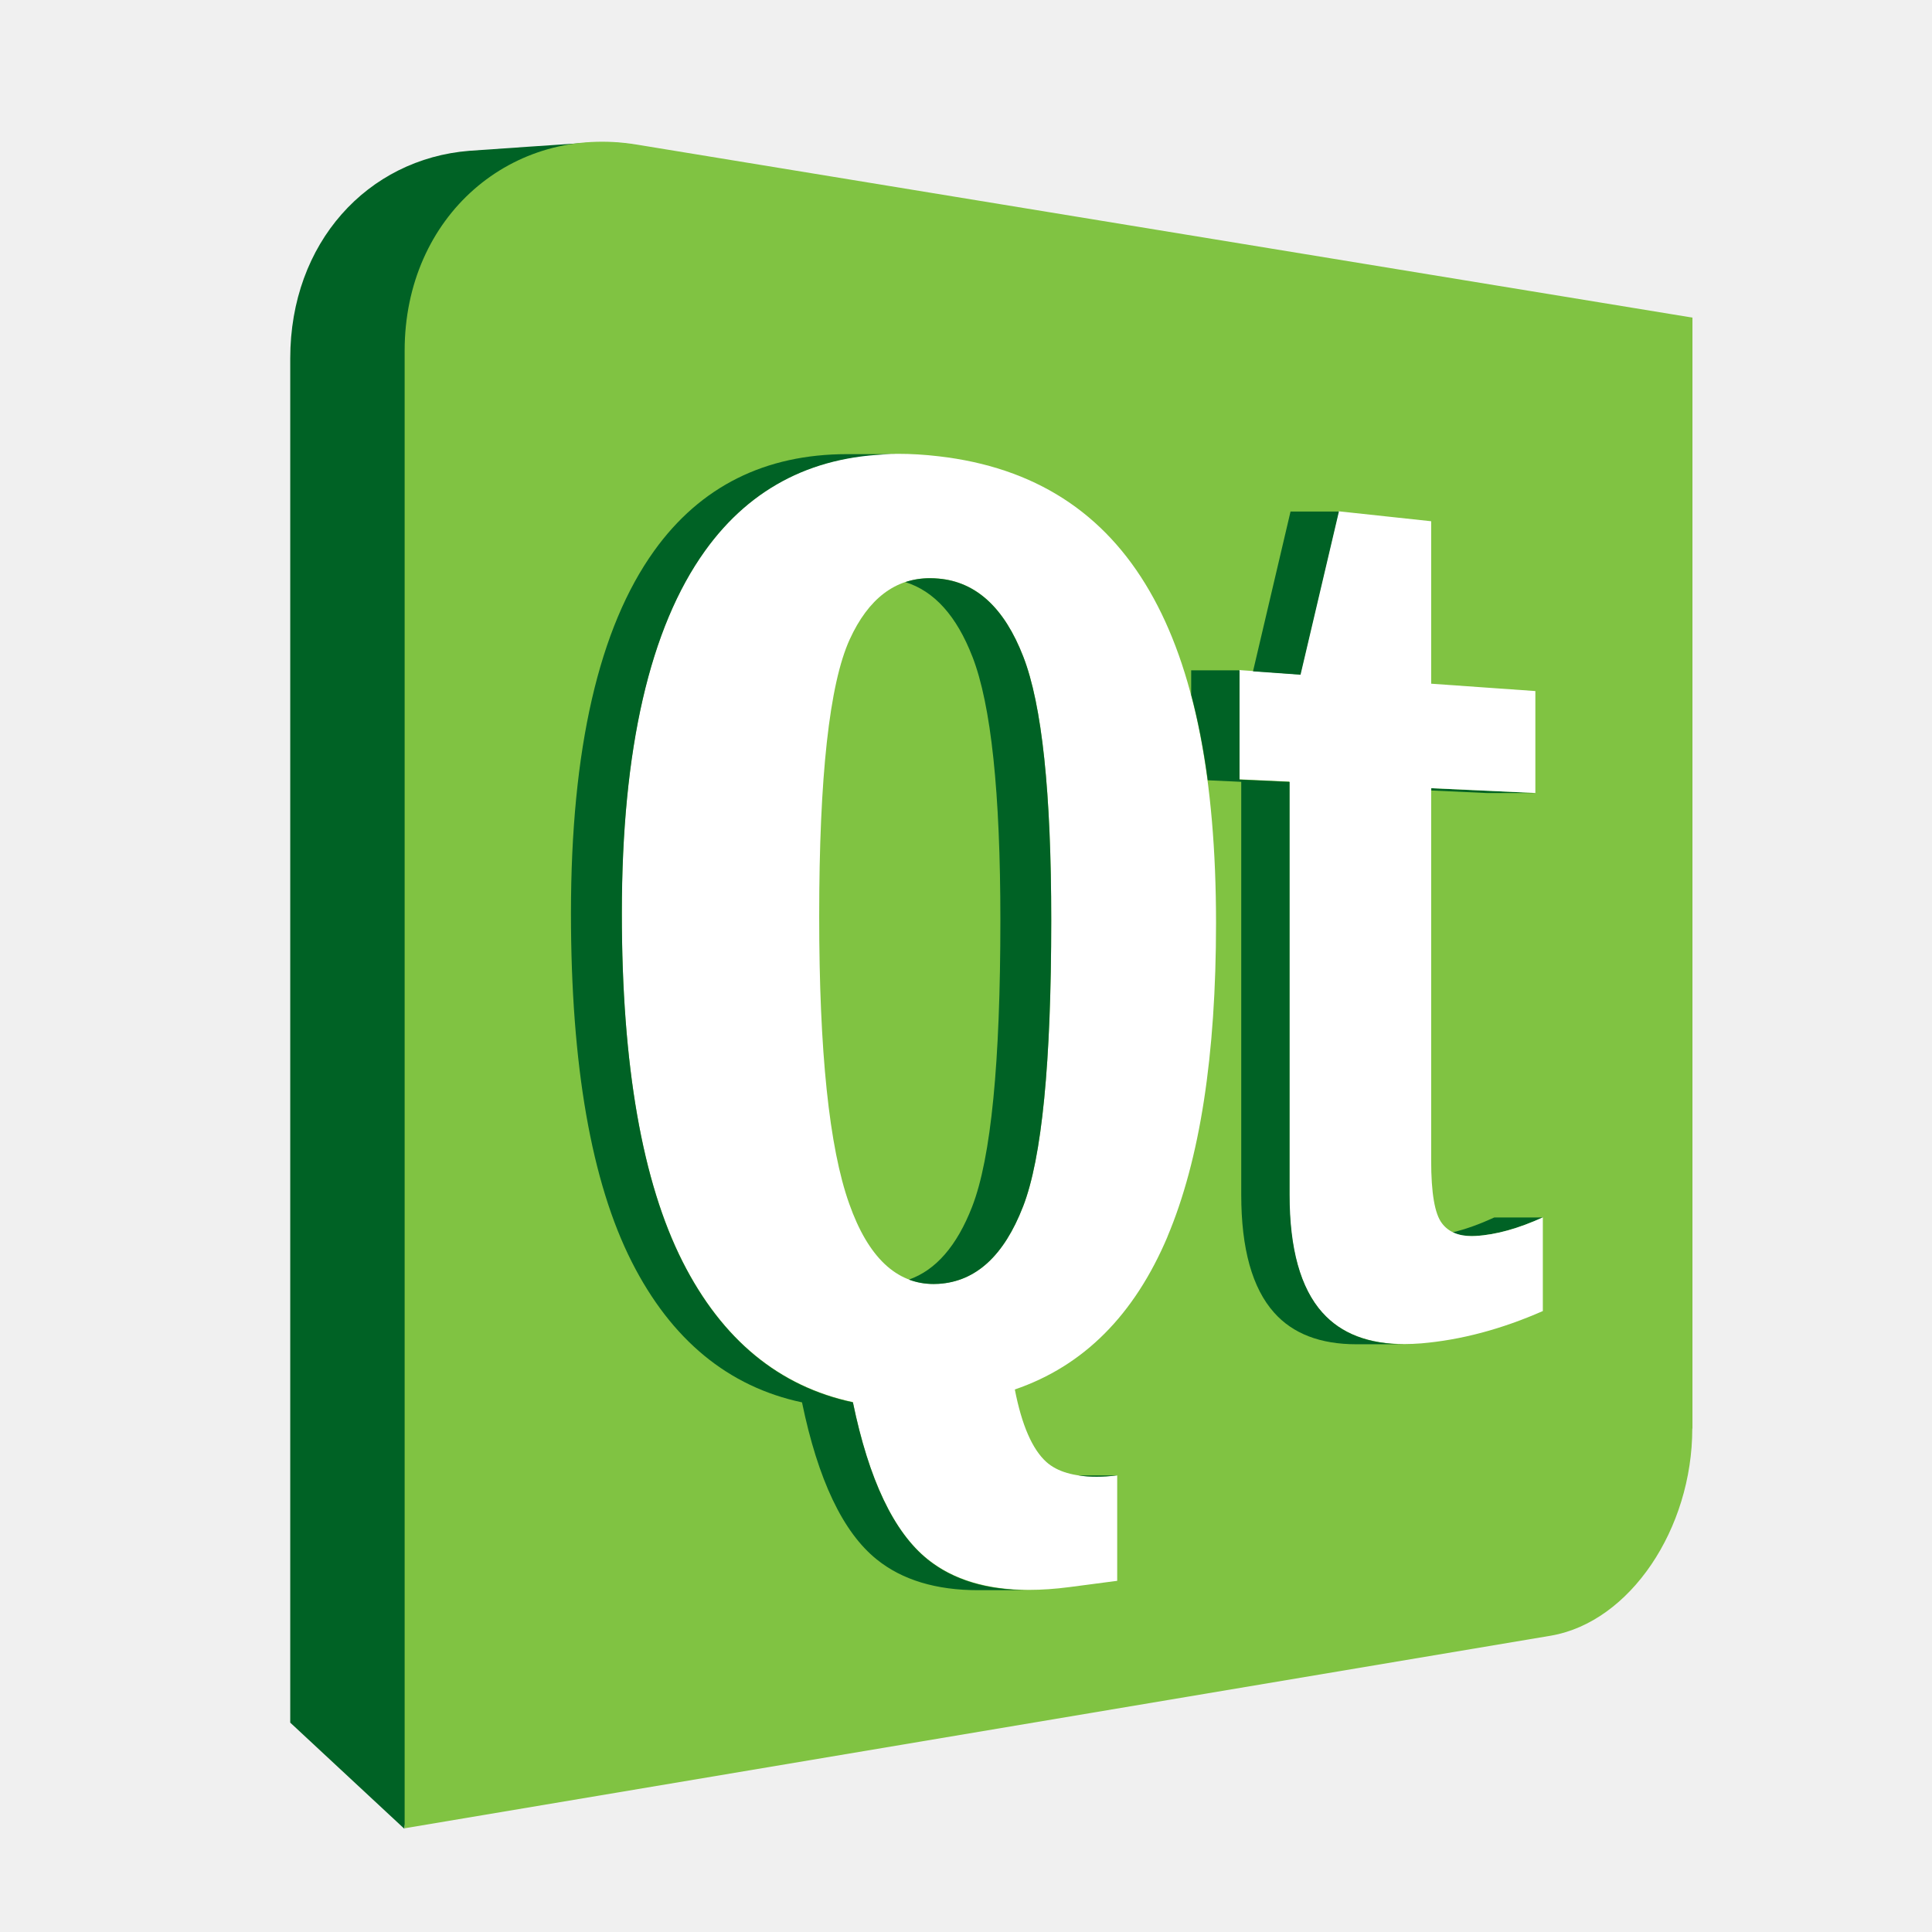
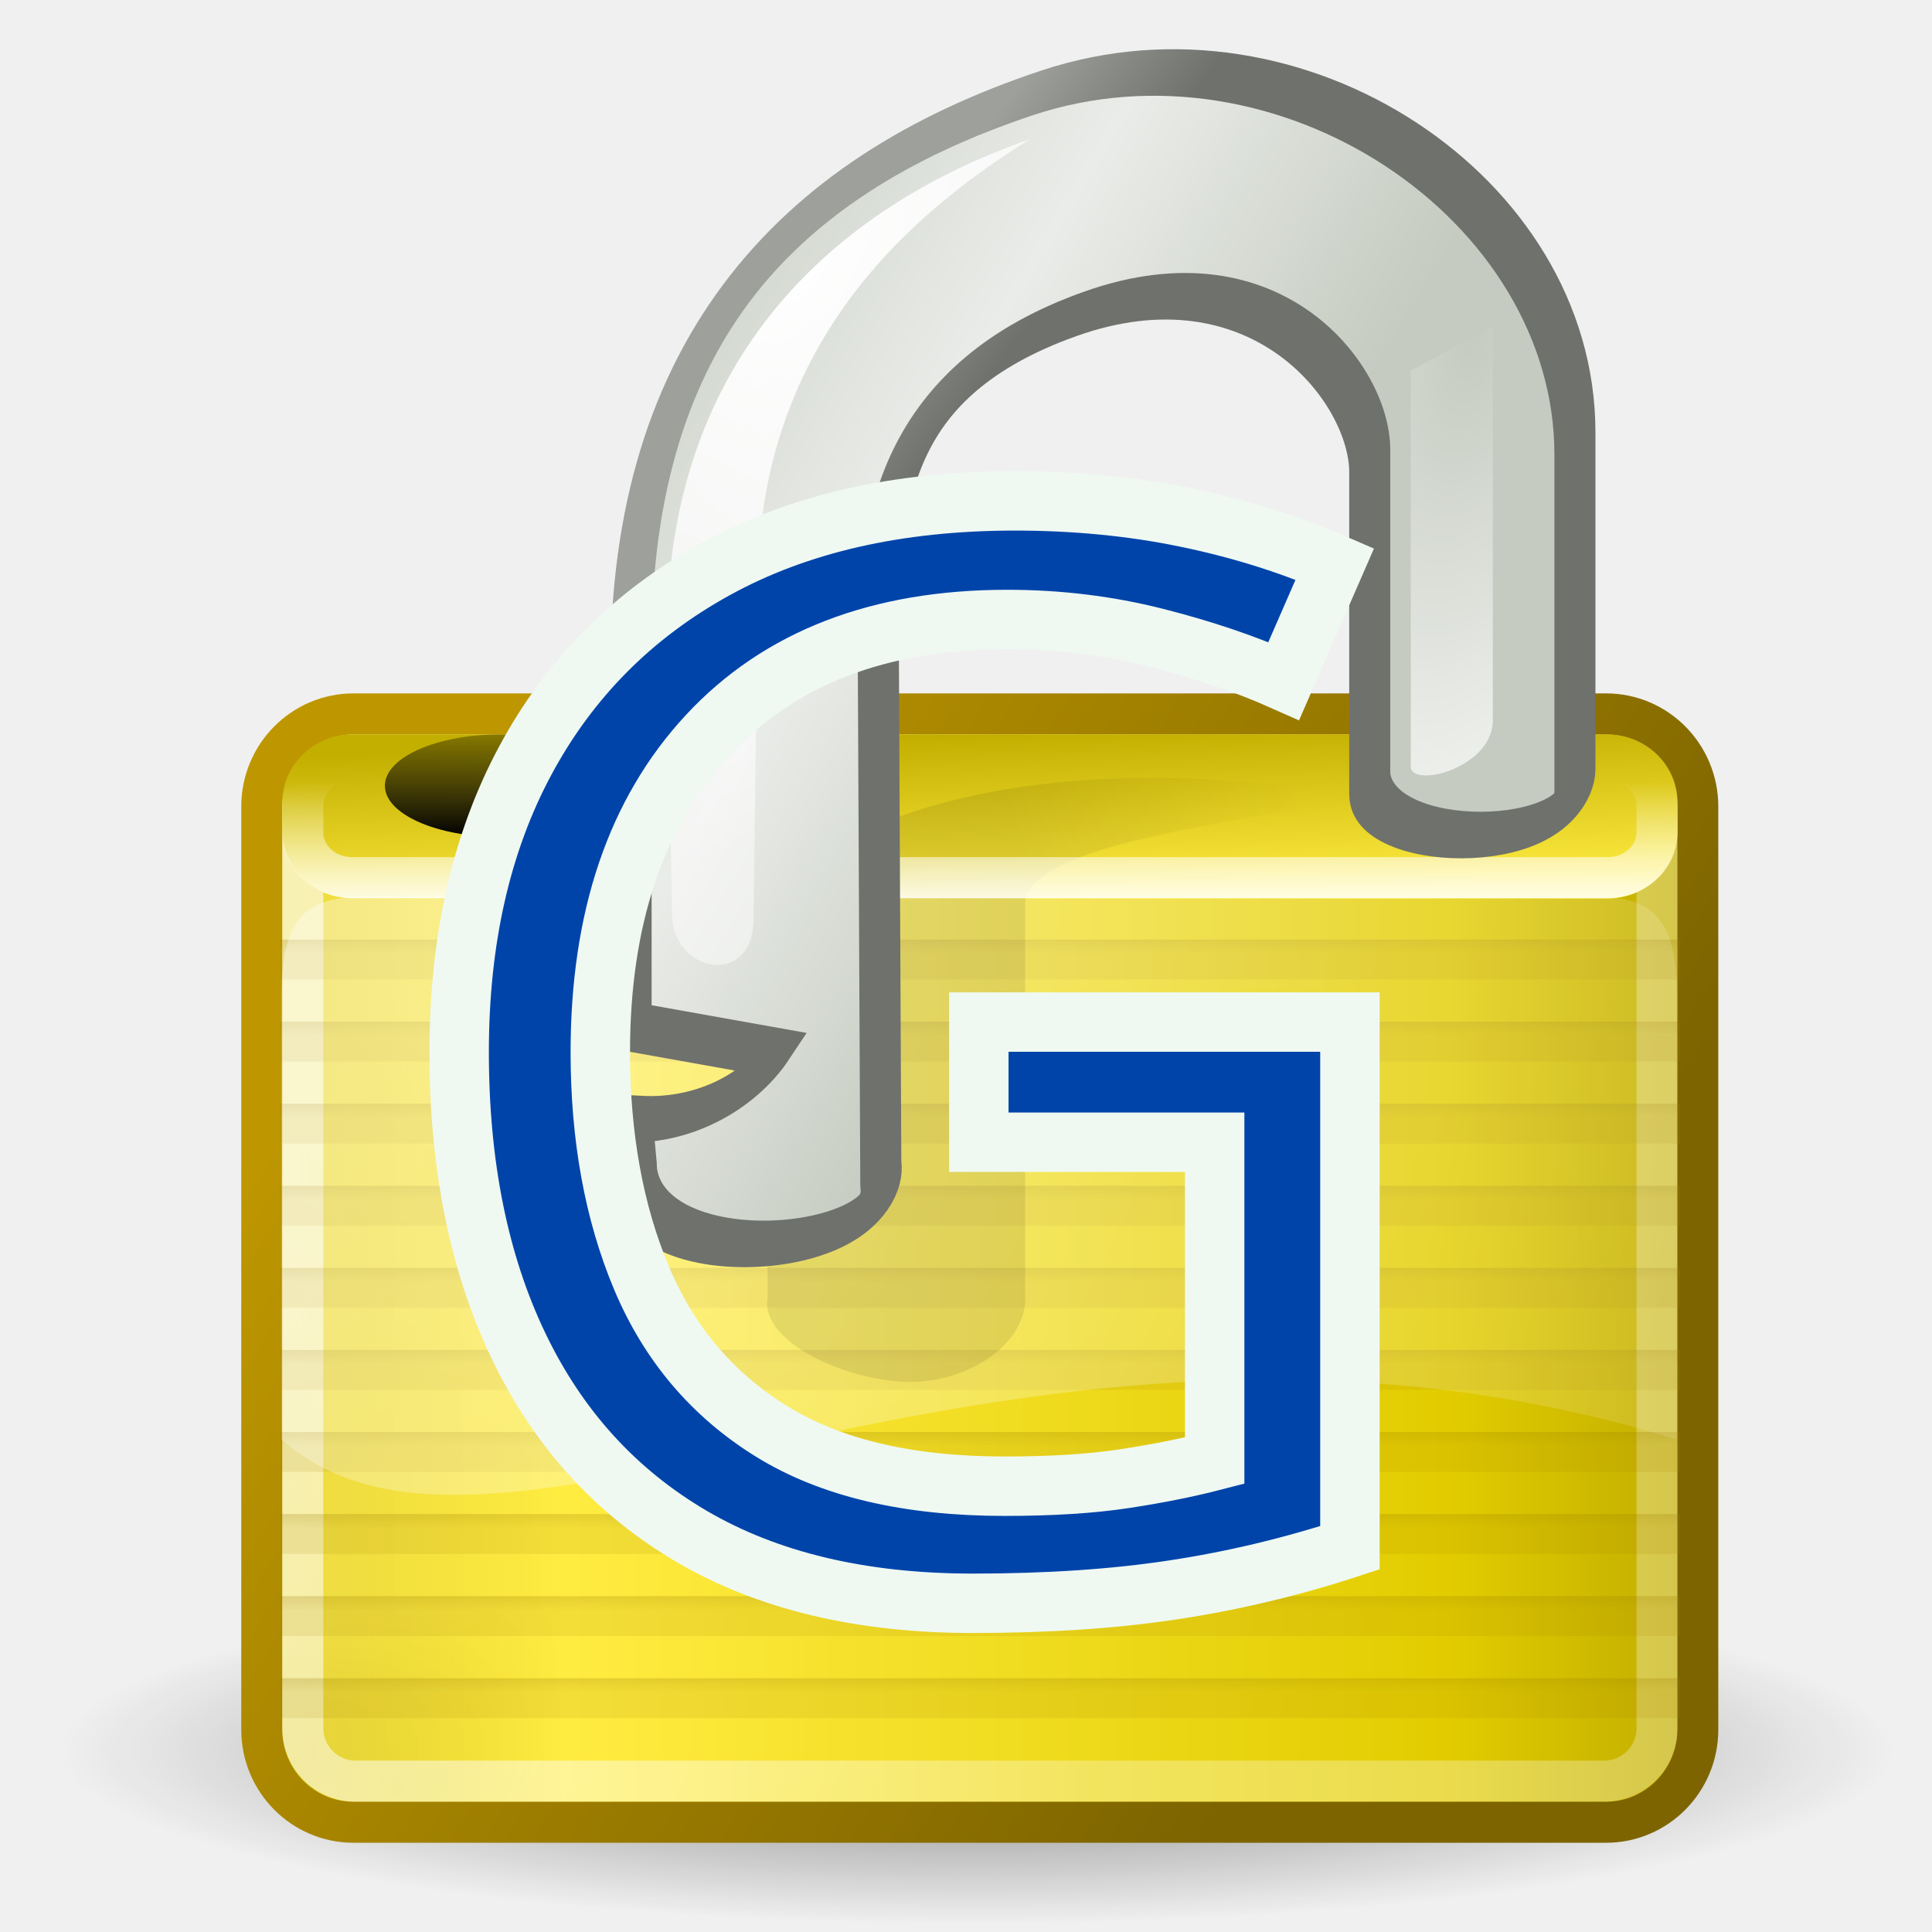
- <svg xmlns="http://www.w3.org/2000/svg" height="44px" version="1.1" viewBox="0 0 44 44" width="44px" x="0px" y="0px" id="svg2">
-   <defs id="defs16">
-     </defs>
-   <g transform="matrix(0.1830878,0,0,0.1830878,6.610095,3.23852)" id="g3">
-     <path d="M 43.09,0.359 C 40.94,0.004 38.84,-0.082 36.81,0.078 31.968,0.395 27.123,0.736 22.28,1.07 9.62,2.082 0,12.5 0,26.89 l 0,169.7 14.19,13.2 28.87,-209.42 0.03,-0.011 z" style="fill:#006225" id="path5" />
-     <path d="m 174.4,160 c 0,12.5 -7.75,24.07 -17.57,25.77 L 14.23,209.73 V 25.93 C 14.23,9.21 27.57,-2.27 43.12,0.3 l 131.3,21.52 v 138.2 z" style="fill:#80c342" id="path7" />
-     <path d="m 154.9,80.96 -12.96,-0.598 0,0.278 6.945,0.32 6.016,0 z" style="fill:#006225" id="path11" />
-     <path d="m 144.6,135.6 c 0.66,0.328 1.43,0.476 2.351,0.476 0.161,0 0.329,-0.004 0.497,-0.016 2.55,-0.148 5.32,-0.933 8.343,-2.308 h -6.015 c -1.821,0.832 -3.532,1.457 -5.176,1.848 z" style="fill:#006225" id="path13" />
-     <path id="path17" style="fill:#ffffff" d="m 91.15,132.4 c 2.351,-6.051 3.511,-17.91 3.511,-35.62 0,-15.89 -1.148,-26.82 -3.484,-32.81 -2.336,-6.027 -5.832,-9.281 -10.52,-9.691 -0.359,-0.031 -0.714,-0.051 -1.058,-0.051 -4.34,0 -7.68,2.535 -10.01,7.625 -2.52,5.543 -3.793,17.04 -3.793,34.44 0,16.82 1.238,28.75 3.734,35.75 2.356,6.672 5.879,9.976 10.5,9.976 0.207,0 0.41,-0.008 0.621,-0.019 4.633,-0.293 8.121,-3.496 10.49,-9.602 m 17.98,3.75 c -4.117,9.707 -10.39,16.06 -18.99,19 0.867,4.449 2.176,7.441 3.922,9.019 1.351,1.211 3.433,1.821 6.222,1.821 0.805,0 1.668,-0.055 2.59,-0.157 v 13.12 l -5.961,0.782 c -1.758,0.23 -3.426,0.343 -5.004,0.343 -5.218,0 -9.445,-1.265 -12.62,-3.824 -4.207,-3.379 -7.308,-9.894 -9.297,-19.54 -9.136,-1.945 -16.26,-7.754 -21.19,-17.5 -5.004,-9.902 -7.551,-24.39 -7.551,-43.34 0,-20.43 3.484,-35.51 10.34,-45.07 5.789,-8.07 13.86,-12.04 24.02,-12.04 1.629,0 3.309,0.102 5.043,0.305 11.95,1.375 20.62,7.016 26.26,16.79 5.535,9.562 8.254,23.27 8.254,41.26 0,16.48 -2,29.45 -6.043,39.02 z M 130.4,45.91 l 11.52,1.238 0,20.21 12.96,0.914 0,12.68 -12.96,-0.598 0,46.33 c 0,4.032 0.445,6.625 1.34,7.789 0.8,1.067 2.046,1.594 3.71,1.594 0.161,0 0.329,-0.004 0.497,-0.016 2.55,-0.148 5.32,-0.933 8.343,-2.308 v 11.65 c -5.136,2.258 -10.18,3.598 -15.12,4.02 -0.718,0.055 -1.41,0.086 -2.078,0.086 -4.48,0 -7.906,-1.301 -10.25,-3.934 -2.73,-3.051 -4.09,-7.949 -4.09,-14.67 V 79.535 L 118.046,79.25 V 65.66 l 7.586,0.547 4.773,-20.3 z" />
-     <path d="m 100.3,166 c 0.809,0 1.672,-0.055 2.59,-0.157 H 98.054 C 98.73,165.949 99.507,166 100.3,166 z" style="fill:#006225" id="path19" />
-     <path id="path21" style="fill:#006225" d="m 84.85,63.98 c 2.336,5.997 3.484,16.92 3.484,32.81 0,17.7 -1.16,29.57 -3.512,35.62 -1.894,4.879 -4.527,7.902 -7.863,9.07 0.965,0.368 1.992,0.551 3.078,0.551 0.207,0 0.41,-0.008 0.621,-0.019 4.633,-0.293 8.121,-3.496 10.49,-9.602 2.351,-6.051 3.511,-17.91 3.511,-35.62 0,-15.89 -1.148,-26.82 -3.484,-32.81 -2.336,-6.027 -5.832,-9.281 -10.52,-9.691 -0.359,-0.031 -0.714,-0.051 -1.058,-0.051 -1.09,0 -2.117,0.16 -3.082,0.481 h -0.004 c 3.601,1.121 6.379,4.215 8.336,9.261 z m -2.344,114.3 c -0.113,-0.05 -0.227,-0.105 -0.336,-0.16 -0.012,-0.004 -0.023,-0.012 -0.035,-0.015 -0.102,-0.051 -0.207,-0.106 -0.309,-0.157 -0.019,-0.011 -0.039,-0.019 -0.058,-0.031 -0.09,-0.051 -0.184,-0.098 -0.278,-0.148 -0.027,-0.016 -0.054,-0.036 -0.086,-0.051 -0.082,-0.043 -0.164,-0.09 -0.242,-0.137 -0.039,-0.023 -0.078,-0.047 -0.113,-0.07 -0.07,-0.039 -0.145,-0.082 -0.215,-0.125 -0.047,-0.031 -0.094,-0.059 -0.14,-0.09 -0.059,-0.039 -0.118,-0.074 -0.176,-0.113 -0.059,-0.039 -0.114,-0.075 -0.168,-0.114 -0.051,-0.031 -0.102,-0.066 -0.149,-0.097 -0.066,-0.047 -0.132,-0.094 -0.195,-0.137 -0.039,-0.027 -0.078,-0.055 -0.113,-0.082 -0.078,-0.055 -0.153,-0.113 -0.231,-0.172 -0.023,-0.016 -0.05,-0.035 -0.078,-0.055 -0.098,-0.078 -0.199,-0.156 -0.297,-0.234 -4.207,-3.379 -7.308,-9.894 -9.297,-19.54 -9.136,-1.945 -16.26,-7.754 -21.19,-17.5 -5.004,-9.902 -7.551,-24.39 -7.551,-43.34 0,-20.43 3.484,-35.51 10.34,-45.07 5.789,-8.07 13.86,-12.04 24.02,-12.04 h -6.351 c -10.15,0.008 -18.22,3.977 -24,12.04 -6.855,9.563 -10.34,24.64 -10.34,45.07 0,18.95 2.547,33.44 7.551,43.34 4.934,9.75 12.05,15.56 21.19,17.5 1.989,9.641 5.09,16.16 9.297,19.54 3.176,2.559 7.403,3.824 12.62,3.824 0.098,0 0.199,0 0.297,-0.004 h 5.539 c -3.406,-0.05 -6.383,-0.66 -8.906,-1.828 L 82.498,178.28 z M 128.4,145.6 c -2.73,-3.051 -4.09,-7.949 -4.09,-14.67 V 79.57 l -6.226,-0.285 v -13.59 h -6.016 v 3.035 c 0.871,3.273 1.555,6.82 2.063,10.64 l 4.164,0.192 v 51.36 c 0,6.723 1.367,11.62 4.09,14.67 2.343,2.633 5.765,3.934 10.25,3.934 h 6.015 c -4.48,0 -7.906,-1.301 -10.25,-3.934 z m 2.043,-99.66 -6.016,0 -4.668,19.88 5.911,0.422 4.773,-20.3 z" />
+ <svg xmlns="http://www.w3.org/2000/svg" xmlns:xlink="http://www.w3.org/1999/xlink" width="256" height="256" id="svg1381" version="1.1">
+   <defs id="defs1383">
+     <linearGradient id="linearGradient2983">
+       <stop style="stop-color:#000000;stop-opacity:1;" offset="0" id="stop2985" />
+       <stop style="stop-color:#000000;stop-opacity:0;" offset="1" id="stop2987" />
+     </linearGradient>
+     <linearGradient id="linearGradient2901">
+       <stop style="stop-color:#000000;stop-opacity:1;" offset="0" id="stop2903" />
+       <stop style="stop-color:#000000;stop-opacity:0;" offset="1" id="stop2905" />
+     </linearGradient>
+     <linearGradient id="linearGradient7613">
+       <stop style="stop-color:#ffffff;stop-opacity:0;" offset="0" id="stop7615" />
+       <stop style="stop-color:#ffffff;stop-opacity:1;" offset="1" id="stop7617" />
+     </linearGradient>
+     <linearGradient id="linearGradient7601">
+       <stop style="stop-color:#ffffff;stop-opacity:1;" offset="0" id="stop7603" />
+       <stop style="stop-color:#ffffff;stop-opacity:0;" offset="1" id="stop7605" />
+     </linearGradient>
+     <linearGradient id="linearGradient5820">
+       <stop id="stop6704" offset="0" style="stop-color:#000000;stop-opacity:0;" />
+       <stop style="stop-color:#000000;stop-opacity:0;" offset="0.608" id="stop6706" />
+       <stop style="stop-color:#000000;stop-opacity:1;" offset="1" id="stop5824" />
+     </linearGradient>
+     <linearGradient id="linearGradient4135">
+       <stop style="stop-color:#896d00;stop-opacity:1;" offset="0" id="stop4137" />
+       <stop style="stop-color:#a18000;stop-opacity:0;" offset="1" id="stop4139" />
+     </linearGradient>
+     <linearGradient id="linearGradient3505">
+       <stop style="stop-color:#ffec41;stop-opacity:1;" offset="0" id="stop3509" />
+       <stop id="stop3513" offset="1" style="stop-color:#c3af00;stop-opacity:1;" />
+     </linearGradient>
+     <linearGradient y2="6.04" x2="16.198" y1="9.664" x1="19.251" gradientTransform="translate(0,-1.926279)" gradientUnits="userSpaceOnUse" id="linearGradient1394" xlink:href="#linearGradient11335" />
+     <linearGradient y2="17.47" x2="27.192" y1="2.914" x1="10.651" gradientTransform="translate(0,-1.926279)" gradientUnits="userSpaceOnUse" id="linearGradient1392" xlink:href="#linearGradient10591" />
+     <linearGradient y2="26.025" x2="27.824" y1="22.739" x1="27.812" gradientTransform="matrix(1.230769,0,0,0.32409,-5.538462,32.89774)" gradientUnits="userSpaceOnUse" id="linearGradient2324" xlink:href="#linearGradient5741" />
+     <linearGradient y2="26.025" x2="27.824" y1="22.739" x1="27.812" gradientTransform="matrix(1.230769,0,0,0.32409,-5.538462,30.89774)" gradientUnits="userSpaceOnUse" id="linearGradient2322" xlink:href="#linearGradient5741" />
+     <linearGradient y2="26.025" x2="27.824" y1="22.739" x1="27.812" gradientTransform="matrix(1.230769,0,0,0.32409,-5.538462,28.89774)" gradientUnits="userSpaceOnUse" id="linearGradient2320" xlink:href="#linearGradient5741" />
+     <linearGradient y2="26.025" x2="27.824" y1="22.739" x1="27.812" gradientTransform="matrix(1.230769,0,0,0.32409,-5.538462,26.89774)" gradientUnits="userSpaceOnUse" id="linearGradient2318" xlink:href="#linearGradient5741" />
+     <linearGradient y2="26.025" x2="27.824" y1="22.739" x1="27.812" gradientTransform="matrix(1.230769,0,0,0.32409,-5.538462,24.89774)" gradientUnits="userSpaceOnUse" id="linearGradient2316" xlink:href="#linearGradient5741" />
+     <linearGradient y2="26.025" x2="27.824" y1="22.739" x1="27.812" gradientTransform="matrix(1.230769,0,0,0.32409,-5.538462,22.89774)" gradientUnits="userSpaceOnUse" id="linearGradient2314" xlink:href="#linearGradient5741" />
+     <linearGradient y2="26.025" x2="27.824" y1="22.739" x1="27.812" gradientTransform="matrix(1.230769,0,0,0.32409,-5.538462,20.89774)" gradientUnits="userSpaceOnUse" id="linearGradient2312" xlink:href="#linearGradient5741" />
+     <linearGradient y2="26.025" x2="27.824" y1="22.739" x1="27.812" gradientTransform="matrix(1.230769,0,0,0.32409,-5.538462,18.89774)" gradientUnits="userSpaceOnUse" id="linearGradient2310" xlink:href="#linearGradient5741" />
+     <linearGradient y2="26.025" x2="27.824" y1="22.739" x1="27.812" gradientTransform="matrix(1.230769,0,0,0.32409,-5.538462,16.89774)" gradientUnits="userSpaceOnUse" id="linearGradient2308" xlink:href="#linearGradient5741" />
+     <linearGradient y2="26.025" x2="27.824" y1="22.739" x1="27.812" gradientTransform="matrix(1.230769,0,0,0.32409,-5.538462,14.89774)" gradientUnits="userSpaceOnUse" id="linearGradient2306" xlink:href="#linearGradient5741" />
+     <linearGradient id="linearGradient9845">
+       <stop id="stop9847" offset="0" style="stop-color:#ffffff;stop-opacity:1;" />
+       <stop id="stop9849" offset="1" style="stop-color:#ffffff;stop-opacity:0.495;" />
+     </linearGradient>
+     <linearGradient id="linearGradient10591">
+       <stop id="stop10593" offset="0" style="stop-color:#cad0c6;stop-opacity:1;" />
+       <stop style="stop-color:#eaece9;stop-opacity:1;" offset="0.5" id="stop10599" />
+       <stop id="stop10595" offset="1" style="stop-color:#c5cbc0;stop-opacity:1;" />
+     </linearGradient>
+     <linearGradient id="linearGradient11327">
+       <stop id="stop11329" offset="0" style="stop-color:#7d6400;stop-opacity:1;" />
+       <stop id="stop11331" offset="1" style="stop-color:#be9700;stop-opacity:1;" />
+     </linearGradient>
+     <linearGradient id="linearGradient11335">
+       <stop id="stop11337" offset="0" style="stop-color:#6f716d;stop-opacity:1;" />
+       <stop id="stop11339" offset="1" style="stop-color:#9ea09c;stop-opacity:1;" />
+     </linearGradient>
+     <linearGradient id="linearGradient12071">
+       <stop id="stop12073" offset="0" style="stop-color:#ffffff;stop-opacity:1;" />
+       <stop id="stop12075" offset="1" style="stop-color:#ffffff;stop-opacity:0;" />
+     </linearGradient>
+     <linearGradient id="linearGradient5741">
+       <stop id="stop5743" offset="0" style="stop-color:#896d00;stop-opacity:1;" />
+       <stop id="stop5745" offset="1" style="stop-color:#a18000;stop-opacity:0.268;" />
+     </linearGradient>
+     <linearGradient id="linearGradient2092">
+       <stop style="stop-color:#ead200;stop-opacity:0.713;" offset="0" id="stop2094" />
+       <stop id="stop2098" offset="0.21" style="stop-color:#ffec41;stop-opacity:1;" />
+       <stop style="stop-color:#e2cc00;stop-opacity:1;" offset="0.84" id="stop2293" />
+       <stop style="stop-color:#c3af00;stop-opacity:1;" offset="1" id="stop2100" />
+     </linearGradient>
+     <radialGradient gradientUnits="userSpaceOnUse" gradientTransform="matrix(1,0,0,0.651376,0,10.75754)" r="15.571" fy="30.857" fx="22.571" cy="30.857" cx="22.571" id="radialGradient3564" xlink:href="#linearGradient3558" />
+     <linearGradient id="linearGradient3558">
+       <stop id="stop3560" offset="0" style="stop-color:#000000;stop-opacity:1;" />
+       <stop id="stop3562" offset="1" style="stop-color:#000000;stop-opacity:0;" />
+     </linearGradient>
+     <linearGradient id="linearGradient2298">
+       <stop id="stop2300" offset="0" style="stop-color:#ffffff;stop-opacity:1;" />
+       <stop id="stop2302" offset="1" style="stop-color:#ffffff;stop-opacity:0;" />
+     </linearGradient>
+     <radialGradient xlink:href="#linearGradient2298" id="radialGradient1572" gradientUnits="userSpaceOnUse" gradientTransform="matrix(13.76262,0,0,15.55403,-107.5988,-297.403)" cx="12.846" cy="13.342" fx="12.846" fy="13.342" r="17" />
+     <linearGradient xlink:href="#linearGradient9845" id="linearGradient1575" gradientUnits="userSpaceOnUse" gradientTransform="matrix(5.432601,0,0,5.958347,-0.4581147,-231.0687)" x1="10.907" y1="25.002" x2="30.875" y2="36.127" />
+     <linearGradient xlink:href="#linearGradient2092" id="linearGradient1578" gradientUnits="userSpaceOnUse" gradientTransform="matrix(5.43743,0,0,5.926135,-0.6561536,-236.3433)" x1="6.727" y1="32.162" x2="40.938" y2="32.162" />
+     <linearGradient xlink:href="#linearGradient11327" id="linearGradient1580" gradientUnits="userSpaceOnUse" gradientTransform="matrix(5.43743,0,0,5.926135,-0.6561536,-230.2377)" x1="31.63" y1="41.792" x2="8.671" y2="25.794" />
+     <linearGradient xlink:href="#linearGradient3505" id="linearGradient1591" x1="24.875" y1="21" x2="24.75" y2="17" gradientUnits="userSpaceOnUse" gradientTransform="matrix(5.43743,0,0,5.43743,-0.6561536,-203.1218)" />
+     <linearGradient xlink:href="#linearGradient12071" id="linearGradient1387" gradientUnits="userSpaceOnUse" gradientTransform="matrix(5.43743,0,0,5.176015,-0.6561536,-197.8151)" x1="21.942" y1="21.551" x2="21.942" y2="18.038" />
+     <linearGradient xlink:href="#linearGradient5741" id="linearGradient1411" gradientUnits="userSpaceOnUse" gradientTransform="matrix(1.230769,0,0,0.32409,-5.538462,14.89774)" x1="27.812" y1="22.739" x2="27.824" y2="26.025" />
+     <linearGradient xlink:href="#linearGradient5741" id="linearGradient1413" gradientUnits="userSpaceOnUse" gradientTransform="matrix(1.230769,0,0,0.32409,-5.538462,16.89774)" x1="27.812" y1="22.739" x2="27.824" y2="26.025" />
+     <linearGradient xlink:href="#linearGradient5741" id="linearGradient1415" gradientUnits="userSpaceOnUse" gradientTransform="matrix(1.230769,0,0,0.32409,-5.538462,18.89774)" x1="27.812" y1="22.739" x2="27.824" y2="26.025" />
+     <linearGradient xlink:href="#linearGradient5741" id="linearGradient1417" gradientUnits="userSpaceOnUse" gradientTransform="matrix(1.230769,0,0,0.32409,-5.538462,20.89774)" x1="27.812" y1="22.739" x2="27.824" y2="26.025" />
+     <linearGradient xlink:href="#linearGradient5741" id="linearGradient1419" gradientUnits="userSpaceOnUse" gradientTransform="matrix(1.230769,0,0,0.32409,-5.538462,22.89774)" x1="27.812" y1="22.739" x2="27.824" y2="26.025" />
+     <linearGradient xlink:href="#linearGradient5741" id="linearGradient1421" gradientUnits="userSpaceOnUse" gradientTransform="matrix(1.230769,0,0,0.32409,-5.538462,24.89774)" x1="27.812" y1="22.739" x2="27.824" y2="26.025" />
+     <linearGradient xlink:href="#linearGradient5741" id="linearGradient1423" gradientUnits="userSpaceOnUse" gradientTransform="matrix(1.230769,0,0,0.32409,-5.538462,26.89774)" x1="27.812" y1="22.739" x2="27.824" y2="26.025" />
+     <linearGradient xlink:href="#linearGradient5741" id="linearGradient1425" gradientUnits="userSpaceOnUse" gradientTransform="matrix(1.230769,0,0,0.32409,-5.538462,28.89774)" x1="27.812" y1="22.739" x2="27.824" y2="26.025" />
+     <linearGradient xlink:href="#linearGradient5741" id="linearGradient1427" gradientUnits="userSpaceOnUse" gradientTransform="matrix(1.230769,0,0,0.32409,-5.538462,30.89774)" x1="27.812" y1="22.739" x2="27.824" y2="26.025" />
+     <linearGradient xlink:href="#linearGradient5741" id="linearGradient1429" gradientUnits="userSpaceOnUse" gradientTransform="matrix(1.230769,0,0,0.32409,-5.538462,32.89774)" x1="27.812" y1="22.739" x2="27.824" y2="26.025" />
+     <linearGradient xlink:href="#linearGradient5741" id="linearGradient2307" gradientUnits="userSpaceOnUse" gradientTransform="matrix(1.312358,0,0,0.32409,-1.156393,5.669486)" x1="27.812" y1="22.739" x2="27.824" y2="26.025" />
+     <linearGradient xlink:href="#linearGradient5741" id="linearGradient2311" gradientUnits="userSpaceOnUse" gradientTransform="matrix(1.312358,0,0,0.32409,-1.156393,3.669486)" x1="27.812" y1="22.739" x2="27.824" y2="26.025" />
+     <linearGradient xlink:href="#linearGradient5741" id="linearGradient2315" gradientUnits="userSpaceOnUse" gradientTransform="matrix(1.312358,0,0,0.32409,-1.156393,1.669487)" x1="27.812" y1="22.739" x2="27.824" y2="26.025" />
+     <linearGradient xlink:href="#linearGradient5741" id="linearGradient2319" gradientUnits="userSpaceOnUse" gradientTransform="matrix(1.312358,0,0,0.32409,-1.156393,-0.330512)" x1="27.812" y1="22.739" x2="27.824" y2="26.025" />
+     <linearGradient xlink:href="#linearGradient5741" id="linearGradient2323" gradientUnits="userSpaceOnUse" gradientTransform="matrix(1.312358,0,0,0.32409,-1.156393,-2.330512)" x1="27.812" y1="22.739" x2="27.824" y2="26.025" />
+     <linearGradient xlink:href="#linearGradient5741" id="linearGradient2326" gradientUnits="userSpaceOnUse" gradientTransform="matrix(1.312358,0,0,0.32409,-1.156393,-4.330511)" x1="27.812" y1="22.739" x2="27.824" y2="26.025" />
+     <linearGradient xlink:href="#linearGradient5741" id="linearGradient2329" gradientUnits="userSpaceOnUse" gradientTransform="matrix(1.312358,0,0,0.32409,-1.156393,-6.33051)" x1="27.812" y1="22.739" x2="27.824" y2="26.025" />
+     <linearGradient xlink:href="#linearGradient5741" id="linearGradient2332" gradientUnits="userSpaceOnUse" gradientTransform="matrix(1.312358,0,0,0.32409,-1.156393,-8.330509)" x1="27.812" y1="22.739" x2="27.824" y2="26.025" />
+     <linearGradient xlink:href="#linearGradient5741" id="linearGradient2335" gradientUnits="userSpaceOnUse" gradientTransform="matrix(1.312358,0,0,0.32409,-1.156393,-10.33051)" x1="27.812" y1="22.739" x2="27.824" y2="26.025" />
+     <linearGradient xlink:href="#linearGradient5741" id="linearGradient2338" gradientUnits="userSpaceOnUse" gradientTransform="matrix(1.312358,0,0,0.32409,-1.156393,-12.33051)" x1="27.812" y1="22.739" x2="27.824" y2="26.025" />
+     <linearGradient xlink:href="#linearGradient7601" id="linearGradient7607" x1="16.529" y1="-0.397" x2="14.615" y2="12.437" gradientUnits="userSpaceOnUse" />
+     <radialGradient xlink:href="#linearGradient7613" id="radialGradient7611" cx="30.996" cy="13.156" fx="30.996" fy="13.156" r="1" gradientTransform="matrix(-5.31617e-7,14.96898,-8.276676,3.968832e-4,143.8949,-454.2723)" gradientUnits="userSpaceOnUse" />
+     <radialGradient xlink:href="#linearGradient9845" id="radialGradient7619" cx="12.184" cy="8.546" fx="12.184" fy="8.546" r="3.604" gradientTransform="matrix(-0.441342,3.786965,-3.285907,-0.382939,51.92133,-44.11008)" gradientUnits="userSpaceOnUse" />
+     <linearGradient xlink:href="#linearGradient2901" id="linearGradient2907" x1="36.562" y1="20.625" x2="36.562" y2="17" gradientUnits="userSpaceOnUse" />
+     <linearGradient xlink:href="#linearGradient2983" id="linearGradient2989" x1="25.179" y1="21.294" x2="31.641" y2="19.06" gradientUnits="userSpaceOnUse" gradientTransform="matrix(5.43743,0,0,5.43743,-0.6561536,-208.5592)" />
+   </defs>
+   <g id="layer1" transform="translate(0,208)">
+     <path style="opacity:0.474;color:#000000;fill:url(#radialGradient3564);fill-opacity:1;fill-rule:nonzero;stroke:none;stroke-width:1;marker:none;visibility:visible;display:inline;overflow:visible" id="path3556" d="m 38.143,30.857 a 15.571,10.143 0 1 1 -31.143,0 15.571,10.143 0 1 1 31.143,0 z" transform="matrix(7.831122,0,0,2.278359,-47.31785,-46.41272)" />
+     <rect style="fill:url(#linearGradient1578);fill-opacity:1;fill-rule:evenodd;stroke:url(#linearGradient1580);stroke-width:5.437;stroke-linecap:round;stroke-linejoin:round;stroke-miterlimit:4;stroke-opacity:1;stroke-dasharray:none;stroke-dashoffset:0" id="rect1314" width="190.276" height="146.861" x="34.687" y="-113.404" rx="12.153" ry="12.273" />
+     <rect style="fill:none;stroke:url(#linearGradient1575);stroke-width:5.437;stroke-linecap:round;stroke-linejoin:round;stroke-miterlimit:4;stroke-opacity:0.601;stroke-dasharray:none;stroke-dashoffset:0" id="rect6903" width="179.44" height="135.973" x="40.125" y="-107.967" rx="7.006" ry="7.006" />
+     <g id="g2281" transform="matrix(5.797882,0,0,5.43743,-9.30705,-208.5592)">
+       <rect ry="0" rx="0" y="23" x="8" height="0.972" width="32" id="rect5013" style="opacity:0.5;fill:url(#linearGradient2306);fill-opacity:1;fill-rule:evenodd;stroke:none" />
+       <rect style="opacity:0.5;fill:url(#linearGradient2308);fill-opacity:1;fill-rule:evenodd;stroke:none" id="rect2245" width="32" height="0.972" x="8" y="25" rx="0" ry="0" />
+       <rect ry="0" rx="0" y="27" x="8" height="0.972" width="32" id="rect2249" style="opacity:0.5;fill:url(#linearGradient2310);fill-opacity:1;fill-rule:evenodd;stroke:none" />
+       <rect style="opacity:0.5;fill:url(#linearGradient2312);fill-opacity:1;fill-rule:evenodd;stroke:none" id="rect2253" width="32" height="0.972" x="8" y="29" rx="0" ry="0" />
+       <rect ry="0" rx="0" y="31" x="8" height="0.972" width="32" id="rect2257" style="opacity:0.5;fill:url(#linearGradient2314);fill-opacity:1;fill-rule:evenodd;stroke:none" />
+       <rect style="opacity:0.5;fill:url(#linearGradient2316);fill-opacity:1;fill-rule:evenodd;stroke:none" id="rect2261" width="32" height="0.972" x="8" y="33" rx="0" ry="0" />
+       <rect ry="0" rx="0" y="35" x="8" height="0.972" width="32" id="rect2265" style="opacity:0.5;fill:url(#linearGradient2318);fill-opacity:1;fill-rule:evenodd;stroke:none" />
+       <rect style="opacity:0.5;fill:url(#linearGradient2320);fill-opacity:1;fill-rule:evenodd;stroke:none" id="rect2269" width="32" height="0.972" x="8" y="37" rx="0" ry="0" />
+       <rect ry="0" rx="0" y="39" x="8" height="0.972" width="32" id="rect2273" style="opacity:0.5;fill:url(#linearGradient2322);fill-opacity:1;fill-rule:evenodd;stroke:none" />
+       <rect style="opacity:0.5;fill:url(#linearGradient2324);fill-opacity:1;fill-rule:evenodd;stroke:none" id="rect2277" width="32" height="0.972" x="8" y="41" rx="0" ry="0" />
+     </g>
+     <rect style="color:#000000;fill:url(#linearGradient1591);fill-opacity:1;fill-rule:evenodd;stroke:none;stroke-width:2;marker:none;visibility:visible;display:inline;overflow:visible" id="rect1460" width="184.873" height="21.75" x="37.406" y="-110.685" rx="9.323" ry="9.032" />
+     <path style="opacity:0.407;fill:url(#radialGradient1572);fill-opacity:1;fill-rule:evenodd;stroke:none" d="m 211.528,-89.184 -163.362,0 c -8.255,0.044 -10.77,3.481 -10.855,12.946 l 0,58.972 c 29.08,25.864 96.746,-27.024 184.873,0 l 0,-59.087 c -0.069,-9.68 -2.941,-12.756 -10.656,-12.831 z" id="rect8390" />
+     <path style="opacity:0.089;color:#000000;fill:url(#linearGradient2989);fill-opacity:1;fill-rule:nonzero;stroke:none;stroke-width:3;marker:none;visibility:visible;display:block;overflow:visible" d="m 135.836,-88.861 0,52.386 c 0.481,6.728 -8.29,12.255 -16.821,11.535 -8.531,-0.721 -18.263,-5.767 -17.302,-11.054 l 0,-53.347 c 14.993,-14.918 46.434,-18.744 77.846,-13.092 -17.471,3.856 -41.629,6.168 -43.723,13.572 z" id="path2909" />
+     <rect style="color:#000000;fill:none;stroke:url(#linearGradient1387);stroke-width:5.437;stroke-linecap:round;stroke-linejoin:round;stroke-miterlimit:4;stroke-opacity:1;stroke-dasharray:none;stroke-dashoffset:0;marker:none;visibility:visible;display:inline;overflow:visible" id="rect1593" width="179.435" height="15.528" x="40.125" y="-107.235" rx="6.526" ry="5.964" />
+     <g id="g1387" transform="matrix(5.43743,-2.912907,0,5.43743,4.781276,-114.1125)">
+       <path id="path2086" d="M 14.625,19.195 14.5,17.773 c 1.583,0.931 2.902,0.831 3.5,0.25 l -3.5,-2.5 0,-8.63 C 14.378,-1.042 18.139,-3.204 24.395,-1.935 30.572,-0.682 37.5,7.648 37.5,13.625 l 0,8.235 c -0.084,1.704 -4.963,-0.928 -5,-2.625 L 32.5,11.375 C 32.5,9.498 29.979,4.832 25.452,4.015 20.954,3.202 20.523,6.123 20.523,9.296 l 0.062,13.06 C 20.875,24.59 14.625,21.645 14.625,19.195 z" style="fill:url(#linearGradient1392);fill-opacity:1;fill-rule:evenodd;stroke:url(#linearGradient1394);stroke-width:1;stroke-linecap:butt;stroke-linejoin:miter;stroke-miterlimit:4;stroke-opacity:1;stroke-dasharray:none" />
+       <path id="rect11343" d="m 15.375,6.431 c 0,-6.793 4.166,-8.208 8.834,-7.332 -2.544,0.24 -6.648,1.171 -6.623,7.412 0,0 -0.103,8.041 -0.103,8.041 C 17.436,16.116 15.562,14.784 15.5,13.378 L 15.375,6.431 z" style="fill:url(#radialGradient7619);fill-opacity:1;fill-rule:evenodd;stroke:none" />
+       <path style="fill:url(#radialGradient7611);fill-opacity:1;fill-rule:evenodd;stroke:none" d="m 33.5,9.712 2,0 0,9.635 c -0.062,1.125 -2.031,0.531 -2,0 l 0,-9.635 z" id="rect1345" />
+     </g>
+     <path style="color:#000000;fill:url(#linearGradient2907);fill-opacity:1;fill-rule:nonzero;stroke:none;stroke-width:3;marker:none;visibility:visible;display:block;overflow:visible" id="path2899" d="m 39.375,19.375 a 2.812,1.25 0 1 1 -5.625,0 2.812,1.25 0 1 1 5.625,0 z" transform="matrix(5.43743,0,0,5.43743,-132.5138,-209.2389)" />
+     <text xml:space="preserve" style="font-size:199.025px;font-style:normal;font-weight:normal;line-height:125%;letter-spacing:0px;word-spacing:0px;fill:#0044aa;fill-opacity:1;stroke:#eff9f2;stroke-width:7.874;stroke-opacity:1;font-family:Sans" x="48.699" y="2.459" id="text3102">
+       <tspan id="tspan3104" x="48.699" y="2.459" style="stroke-width:7.874">G</tspan>
+     </text>
  </g>
</svg>
